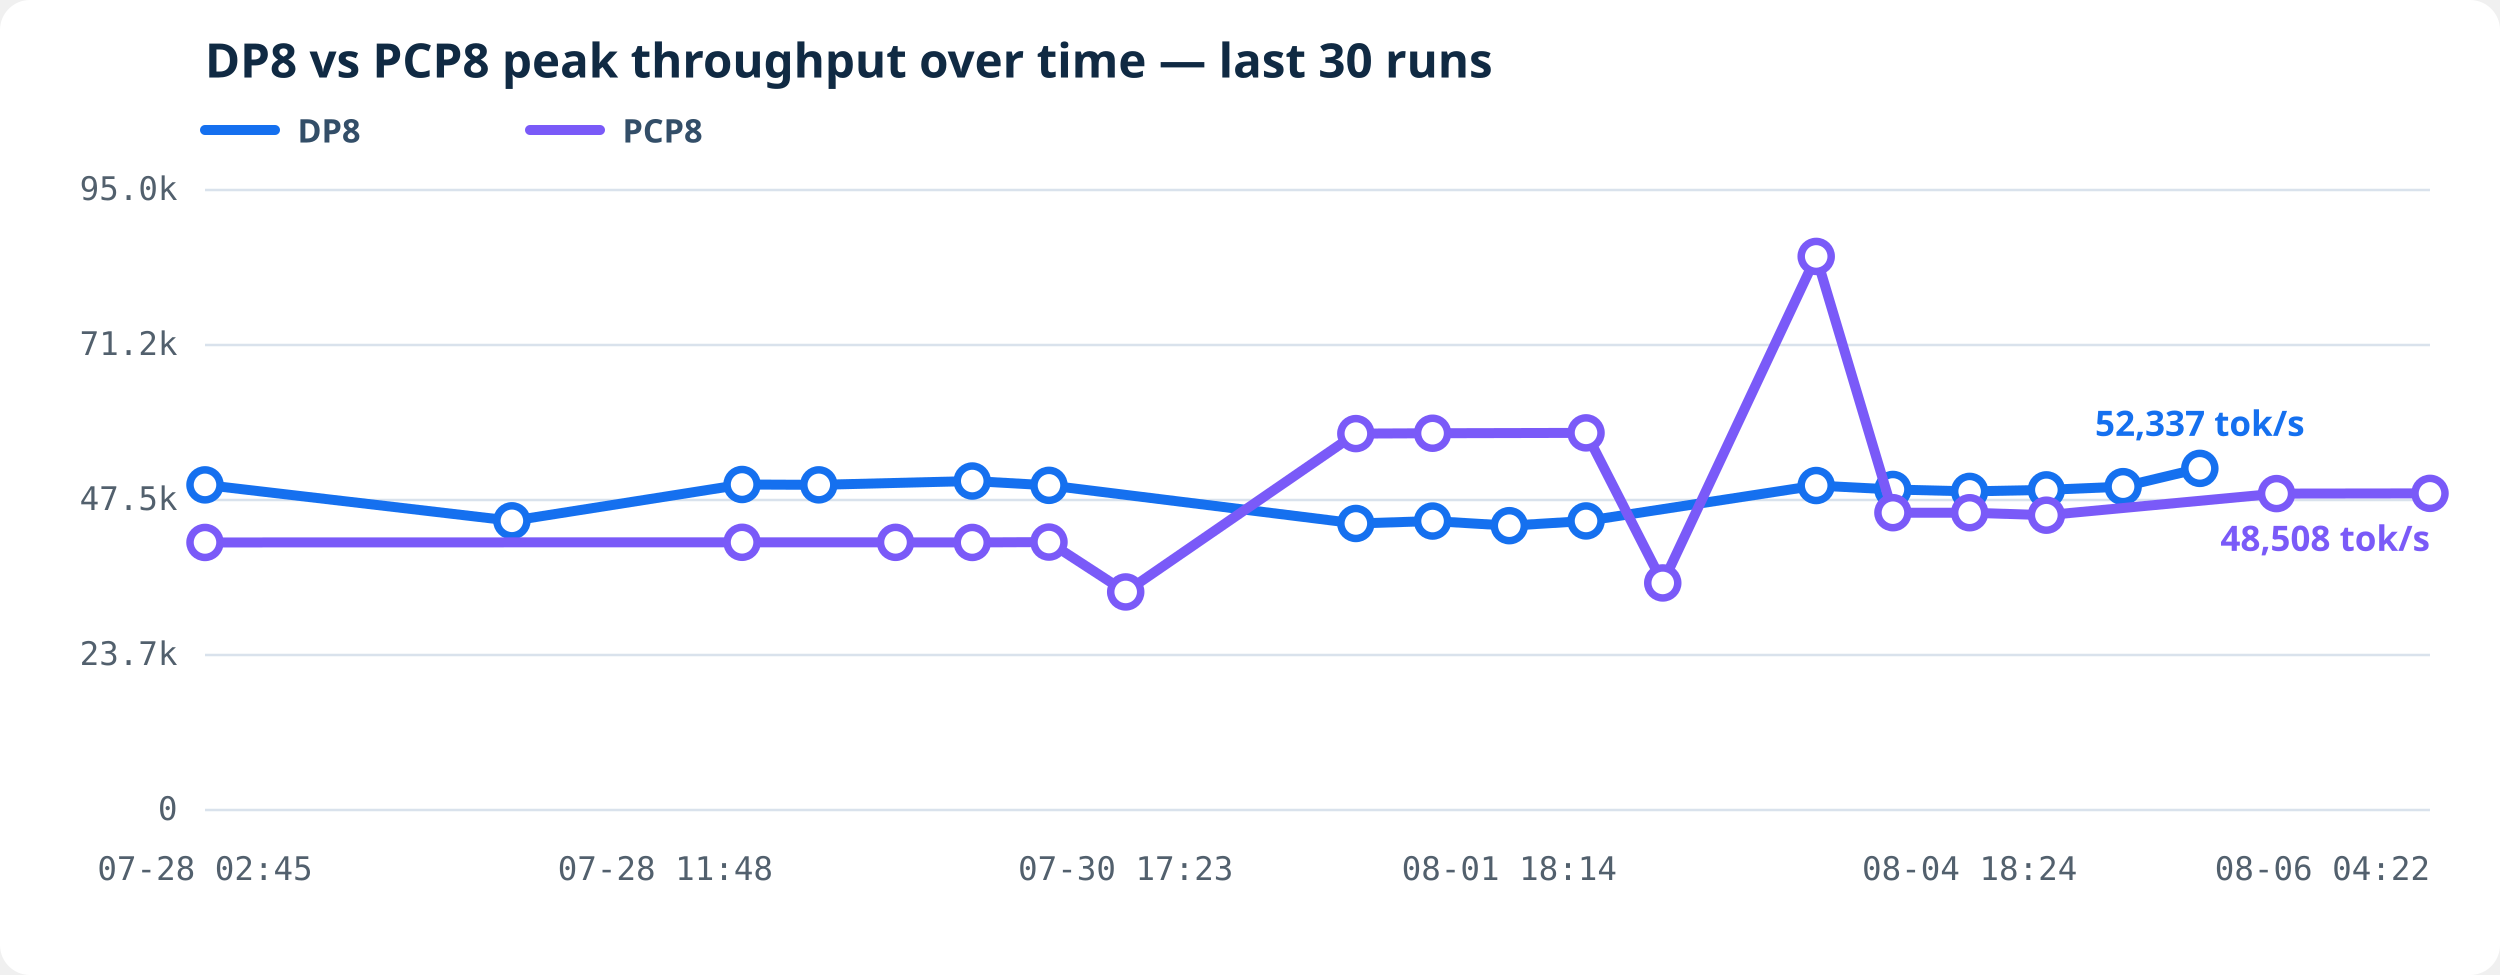
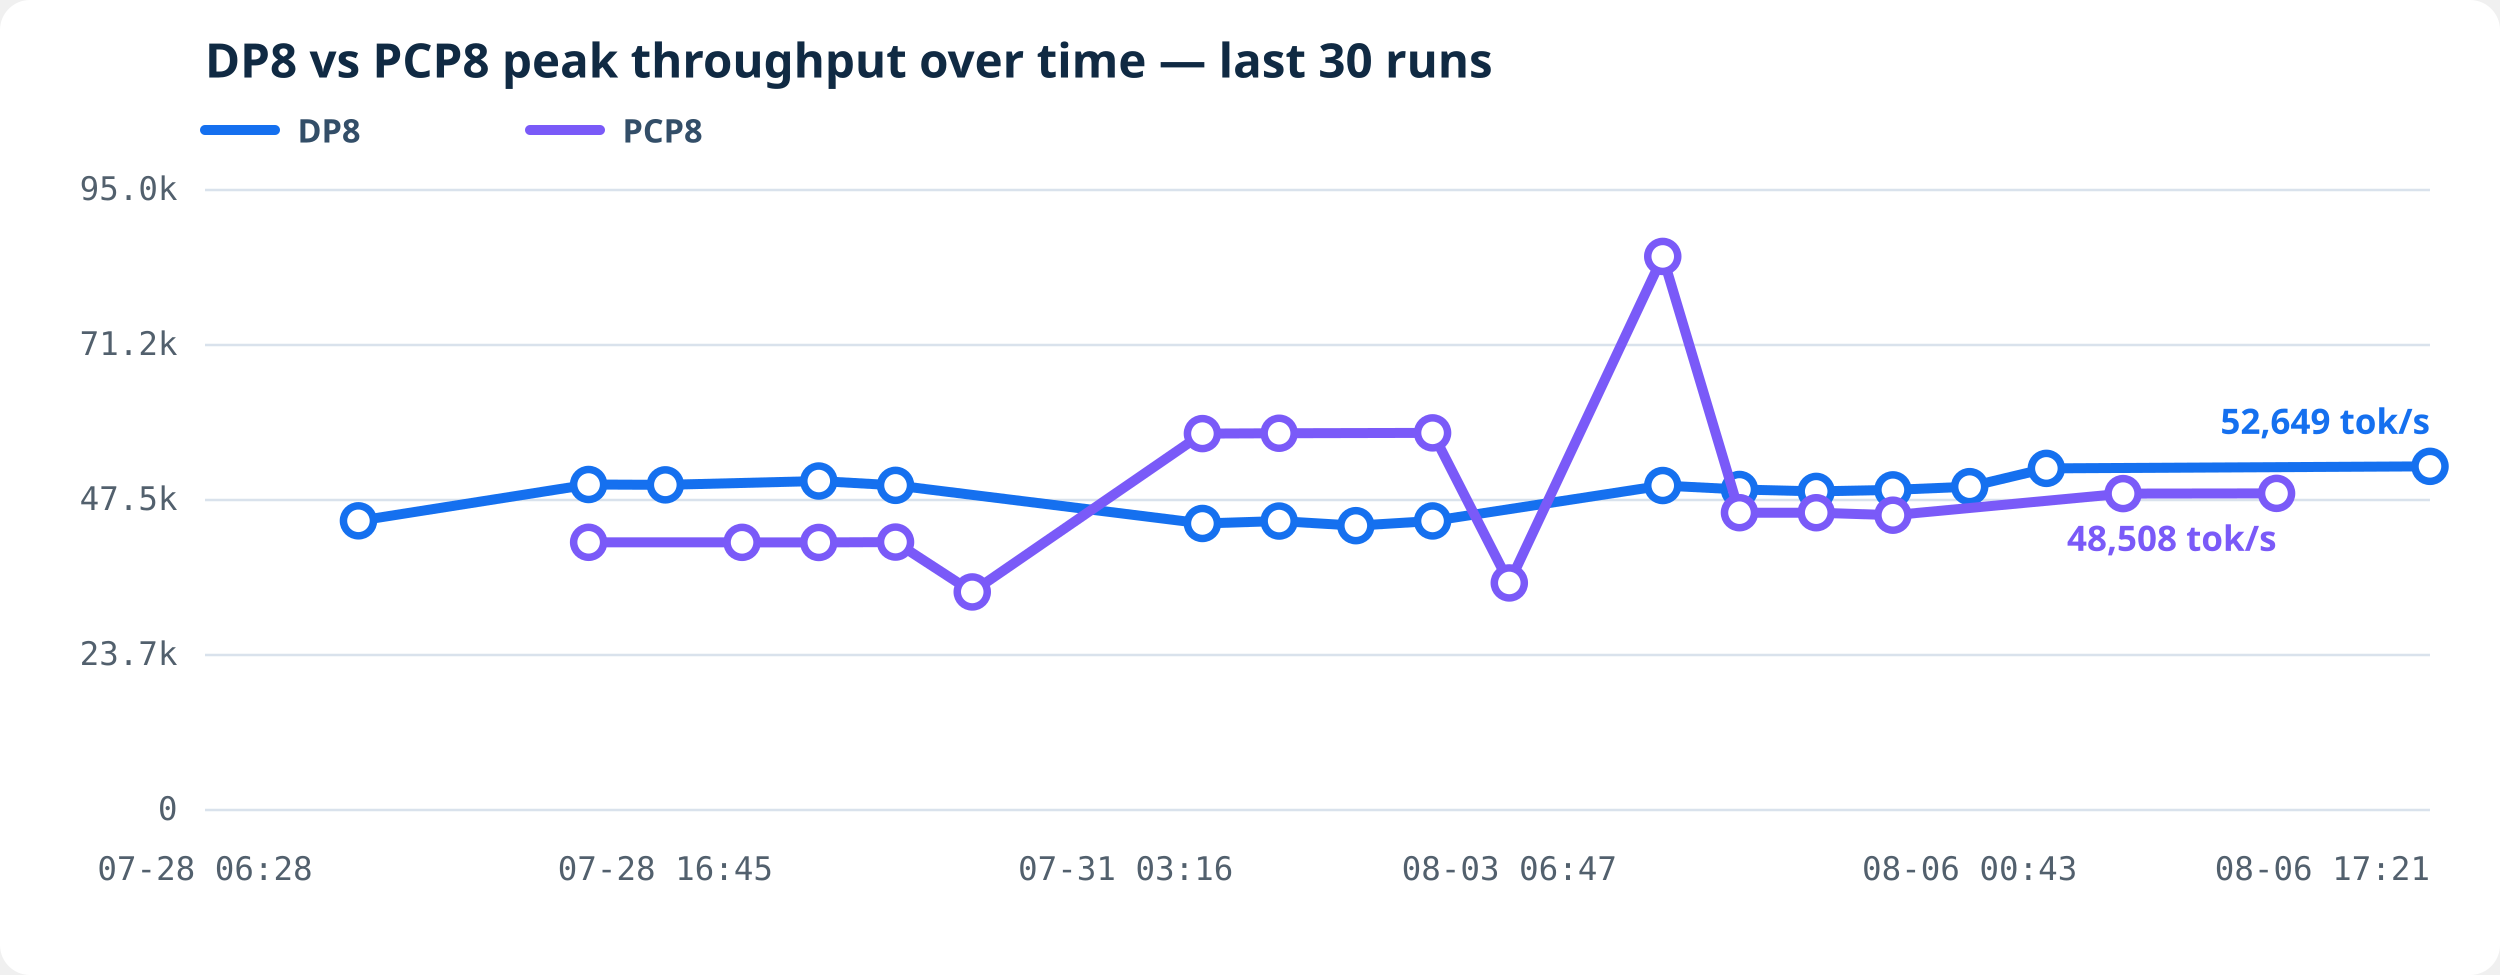
<svg xmlns="http://www.w3.org/2000/svg" viewBox="0 0 1000 390" role="img" aria-labelledby="history-title history-desc">
  <style>.bg{fill:#fff}.grid{stroke:#d9e2ec;stroke-width:1}.axis{fill:#52606d;font:13px ui-monospace,SFMono-Regular,Consolas,monospace}.heading{fill:#102a43;font:600 19px system-ui,sans-serif}.line{fill:none;stroke-width:4;stroke-linejoin:round;stroke-linecap:round}.dot{fill:#fff;stroke-width:3}.latest{stroke-width:3}.legend{fill:#334e68;font:600 13px system-ui,sans-serif}.value{font:600 14px system-ui,sans-serif}</style>
  <rect class="bg" width="1000" height="390" rx="12" />
  <text class="heading" x="82" y="31">DP8 vs PCP8 peak throughput over time — last 30 runs</text>
  <line x1="82" y1="52" x2="110" y2="52" stroke="#1570ef" stroke-width="4" stroke-linecap="round" />
  <text class="legend" x="119" y="57">DP8</text>
  <line x1="212" y1="52" x2="240" y2="52" stroke="#7a5af8" stroke-width="4" stroke-linecap="round" />
  <text class="legend" x="249" y="57">PCP8</text>
  <line class="grid" x1="82" y1="324.00" x2="972" y2="324.00" />
  <text class="axis" text-anchor="end" x="71" y="328.00">0</text>
  <line class="grid" x1="82" y1="262.00" x2="972" y2="262.00" />
  <text class="axis" text-anchor="end" x="71" y="266.00">23.7k</text>
  <line class="grid" x1="82" y1="200.00" x2="972" y2="200.00" />
  <text class="axis" text-anchor="end" x="71" y="204.00">47.5k</text>
  <line class="grid" x1="82" y1="138.00" x2="972" y2="138.00" />
  <text class="axis" text-anchor="end" x="71" y="142.00">71.2k</text>
  <line class="grid" x1="82" y1="76.00" x2="972" y2="76.00" />
  <text class="axis" text-anchor="end" x="71" y="80.00">95.0k</text>
-   <text class="axis" text-anchor="middle" x="82.00" y="352">07-28 02:45</text>
-   <text class="axis" text-anchor="middle" x="266.14" y="352">07-28 11:48</text>
-   <text class="axis" text-anchor="middle" x="450.28" y="352">07-30 17:23</text>
-   <text class="axis" text-anchor="middle" x="603.72" y="352">08-01 18:14</text>
-   <text class="axis" text-anchor="middle" x="787.86" y="352">08-04 18:24</text>
-   <text class="axis" text-anchor="end" x="972.00" y="352">08-06 04:22</text>
-   <polyline class="line" stroke="#1570ef" points="82.00,193.95 204.76,208.33 296.83,193.80 327.52,193.94 388.90,192.41 419.59,194.14 542.34,209.39 573.03,208.42 603.72,210.27 634.41,208.38 726.48,194.21 757.17,195.79 787.86,196.56 818.55,195.95 849.24,194.66 879.93,187.35" />
-   <circle class="dot" fill="#fff" stroke="#1570ef" cx="82.00" cy="193.95" r="6" />
-   <circle class="dot" fill="#fff" stroke="#1570ef" cx="204.76" cy="208.33" r="6" />
-   <circle class="dot" fill="#fff" stroke="#1570ef" cx="296.83" cy="193.80" r="6" />
-   <circle class="dot" fill="#fff" stroke="#1570ef" cx="327.52" cy="193.94" r="6" />
-   <circle class="dot" fill="#fff" stroke="#1570ef" cx="388.90" cy="192.41" r="6" />
-   <circle class="dot" fill="#fff" stroke="#1570ef" cx="419.59" cy="194.14" r="6" />
-   <circle class="dot" fill="#fff" stroke="#1570ef" cx="542.34" cy="209.39" r="6" />
-   <circle class="dot" fill="#fff" stroke="#1570ef" cx="573.03" cy="208.42" r="6" />
-   <circle class="dot" fill="#fff" stroke="#1570ef" cx="603.72" cy="210.27" r="6" />
-   <circle class="dot" fill="#fff" stroke="#1570ef" cx="634.41" cy="208.38" r="6" />
-   <circle class="dot" fill="#fff" stroke="#1570ef" cx="726.48" cy="194.21" r="6" />
-   <circle class="dot" fill="#fff" stroke="#1570ef" cx="757.17" cy="195.79" r="6" />
-   <circle class="dot" fill="#fff" stroke="#1570ef" cx="787.86" cy="196.56" r="6" />
-   <circle class="dot" fill="#fff" stroke="#1570ef" cx="818.55" cy="195.95" r="6" />
-   <circle class="dot" fill="#fff" stroke="#1570ef" cx="849.24" cy="194.66" r="6" />
-   <circle class="dot latest" fill="#1570ef" stroke="#1570ef" cx="879.93" cy="187.35" r="6" />
-   <text class="value" fill="#1570ef" text-anchor="middle" x="879.93" y="174.35">52,337 tok/s</text>
-   <polyline class="line" stroke="#7a5af8" points="82.00,216.98 296.83,216.92 358.21,216.94 388.90,216.98 419.59,216.83 450.28,236.78 542.34,173.44 573.03,173.30 634.41,173.15 665.10,233.18 726.48,102.57 757.17,205.08 787.86,205.09 818.55,206.08 910.62,197.44 972.00,197.35" />
-   <circle class="dot" fill="#fff" stroke="#7a5af8" cx="82.00" cy="216.98" r="6" />
-   <circle class="dot" fill="#fff" stroke="#7a5af8" cx="296.83" cy="216.92" r="6" />
-   <circle class="dot" fill="#fff" stroke="#7a5af8" cx="358.21" cy="216.94" r="6" />
-   <circle class="dot" fill="#fff" stroke="#7a5af8" cx="388.90" cy="216.98" r="6" />
-   <circle class="dot" fill="#fff" stroke="#7a5af8" cx="419.59" cy="216.83" r="6" />
-   <circle class="dot" fill="#fff" stroke="#7a5af8" cx="450.28" cy="236.78" r="6" />
-   <circle class="dot" fill="#fff" stroke="#7a5af8" cx="542.34" cy="173.44" r="6" />
-   <circle class="dot" fill="#fff" stroke="#7a5af8" cx="573.03" cy="173.30" r="6" />
-   <circle class="dot" fill="#fff" stroke="#7a5af8" cx="634.41" cy="173.15" r="6" />
-   <circle class="dot" fill="#fff" stroke="#7a5af8" cx="665.10" cy="233.18" r="6" />
-   <circle class="dot" fill="#fff" stroke="#7a5af8" cx="726.48" cy="102.57" r="6" />
-   <circle class="dot" fill="#fff" stroke="#7a5af8" cx="757.17" cy="205.08" r="6" />
-   <circle class="dot" fill="#fff" stroke="#7a5af8" cx="787.86" cy="205.09" r="6" />
-   <circle class="dot" fill="#fff" stroke="#7a5af8" cx="818.55" cy="206.08" r="6" />
-   <circle class="dot" fill="#fff" stroke="#7a5af8" cx="910.62" cy="197.44" r="6" />
-   <circle class="dot latest" fill="#7a5af8" stroke="#7a5af8" cx="972.00" cy="197.35" r="6" />
-   <text class="value" fill="#7a5af8" text-anchor="end" x="972.00" y="220.35">48,508 tok/s</text>
+   <text class="axis" text-anchor="middle" x="82.00" y="352">07-28 06:28</text>
+   <text class="axis" text-anchor="middle" x="266.14" y="352">07-28 16:45</text>
+   <text class="axis" text-anchor="middle" x="450.28" y="352">07-31 03:16</text>
+   <text class="axis" text-anchor="middle" x="603.72" y="352">08-03 06:47</text>
+   <text class="axis" text-anchor="middle" x="787.86" y="352">08-06 00:43</text>
+   <text class="axis" text-anchor="end" x="972.00" y="352">08-06 17:21</text>
+   <polyline class="line" stroke="#1570ef" points="143.38,208.33 235.45,193.80 266.14,193.94 327.52,192.41 358.21,194.14 480.97,209.39 511.66,208.42 542.34,210.27 573.03,208.38 665.10,194.21 695.79,195.79 726.48,196.56 757.17,195.95 787.86,194.66 818.55,187.35 972.00,186.54" />
+   <circle class="dot" fill="#fff" stroke="#1570ef" cx="143.38" cy="208.33" r="6" />
+   <circle class="dot" fill="#fff" stroke="#1570ef" cx="235.45" cy="193.80" r="6" />
+   <circle class="dot" fill="#fff" stroke="#1570ef" cx="266.14" cy="193.94" r="6" />
+   <circle class="dot" fill="#fff" stroke="#1570ef" cx="327.52" cy="192.41" r="6" />
+   <circle class="dot" fill="#fff" stroke="#1570ef" cx="358.21" cy="194.14" r="6" />
+   <circle class="dot" fill="#fff" stroke="#1570ef" cx="480.97" cy="209.39" r="6" />
+   <circle class="dot" fill="#fff" stroke="#1570ef" cx="511.66" cy="208.42" r="6" />
+   <circle class="dot" fill="#fff" stroke="#1570ef" cx="542.34" cy="210.27" r="6" />
+   <circle class="dot" fill="#fff" stroke="#1570ef" cx="573.03" cy="208.38" r="6" />
+   <circle class="dot" fill="#fff" stroke="#1570ef" cx="665.10" cy="194.21" r="6" />
+   <circle class="dot" fill="#fff" stroke="#1570ef" cx="695.79" cy="195.79" r="6" />
+   <circle class="dot" fill="#fff" stroke="#1570ef" cx="726.48" cy="196.56" r="6" />
+   <circle class="dot" fill="#fff" stroke="#1570ef" cx="757.17" cy="195.95" r="6" />
+   <circle class="dot" fill="#fff" stroke="#1570ef" cx="787.86" cy="194.66" r="6" />
+   <circle class="dot" fill="#fff" stroke="#1570ef" cx="818.55" cy="187.35" r="6" />
+   <circle class="dot latest" fill="#1570ef" stroke="#1570ef" cx="972.00" cy="186.54" r="6" />
+   <text class="value" fill="#1570ef" text-anchor="end" x="972.00" y="173.54">52,649 tok/s</text>
+   <polyline class="line" stroke="#7a5af8" points="235.45,216.92 296.83,216.94 327.52,216.98 358.21,216.83 388.90,236.78 480.97,173.44 511.66,173.30 573.03,173.15 603.72,233.18 665.10,102.57 695.79,205.08 726.48,205.09 757.17,206.08 849.24,197.44 910.62,197.35" />
+   <circle class="dot" fill="#fff" stroke="#7a5af8" cx="235.45" cy="216.92" r="6" />
+   <circle class="dot" fill="#fff" stroke="#7a5af8" cx="296.83" cy="216.94" r="6" />
+   <circle class="dot" fill="#fff" stroke="#7a5af8" cx="327.52" cy="216.98" r="6" />
+   <circle class="dot" fill="#fff" stroke="#7a5af8" cx="358.21" cy="216.83" r="6" />
+   <circle class="dot" fill="#fff" stroke="#7a5af8" cx="388.90" cy="236.78" r="6" />
+   <circle class="dot" fill="#fff" stroke="#7a5af8" cx="480.97" cy="173.44" r="6" />
+   <circle class="dot" fill="#fff" stroke="#7a5af8" cx="511.66" cy="173.30" r="6" />
+   <circle class="dot" fill="#fff" stroke="#7a5af8" cx="573.03" cy="173.15" r="6" />
+   <circle class="dot" fill="#fff" stroke="#7a5af8" cx="603.72" cy="233.18" r="6" />
+   <circle class="dot" fill="#fff" stroke="#7a5af8" cx="665.10" cy="102.57" r="6" />
+   <circle class="dot" fill="#fff" stroke="#7a5af8" cx="695.79" cy="205.08" r="6" />
+   <circle class="dot" fill="#fff" stroke="#7a5af8" cx="726.48" cy="205.09" r="6" />
+   <circle class="dot" fill="#fff" stroke="#7a5af8" cx="757.17" cy="206.08" r="6" />
+   <circle class="dot" fill="#fff" stroke="#7a5af8" cx="849.24" cy="197.44" r="6" />
+   <circle class="dot latest" fill="#7a5af8" stroke="#7a5af8" cx="910.62" cy="197.35" r="6" />
+   <text class="value" fill="#7a5af8" text-anchor="end" x="910.62" y="220.35">48,508 tok/s</text>
</svg>
